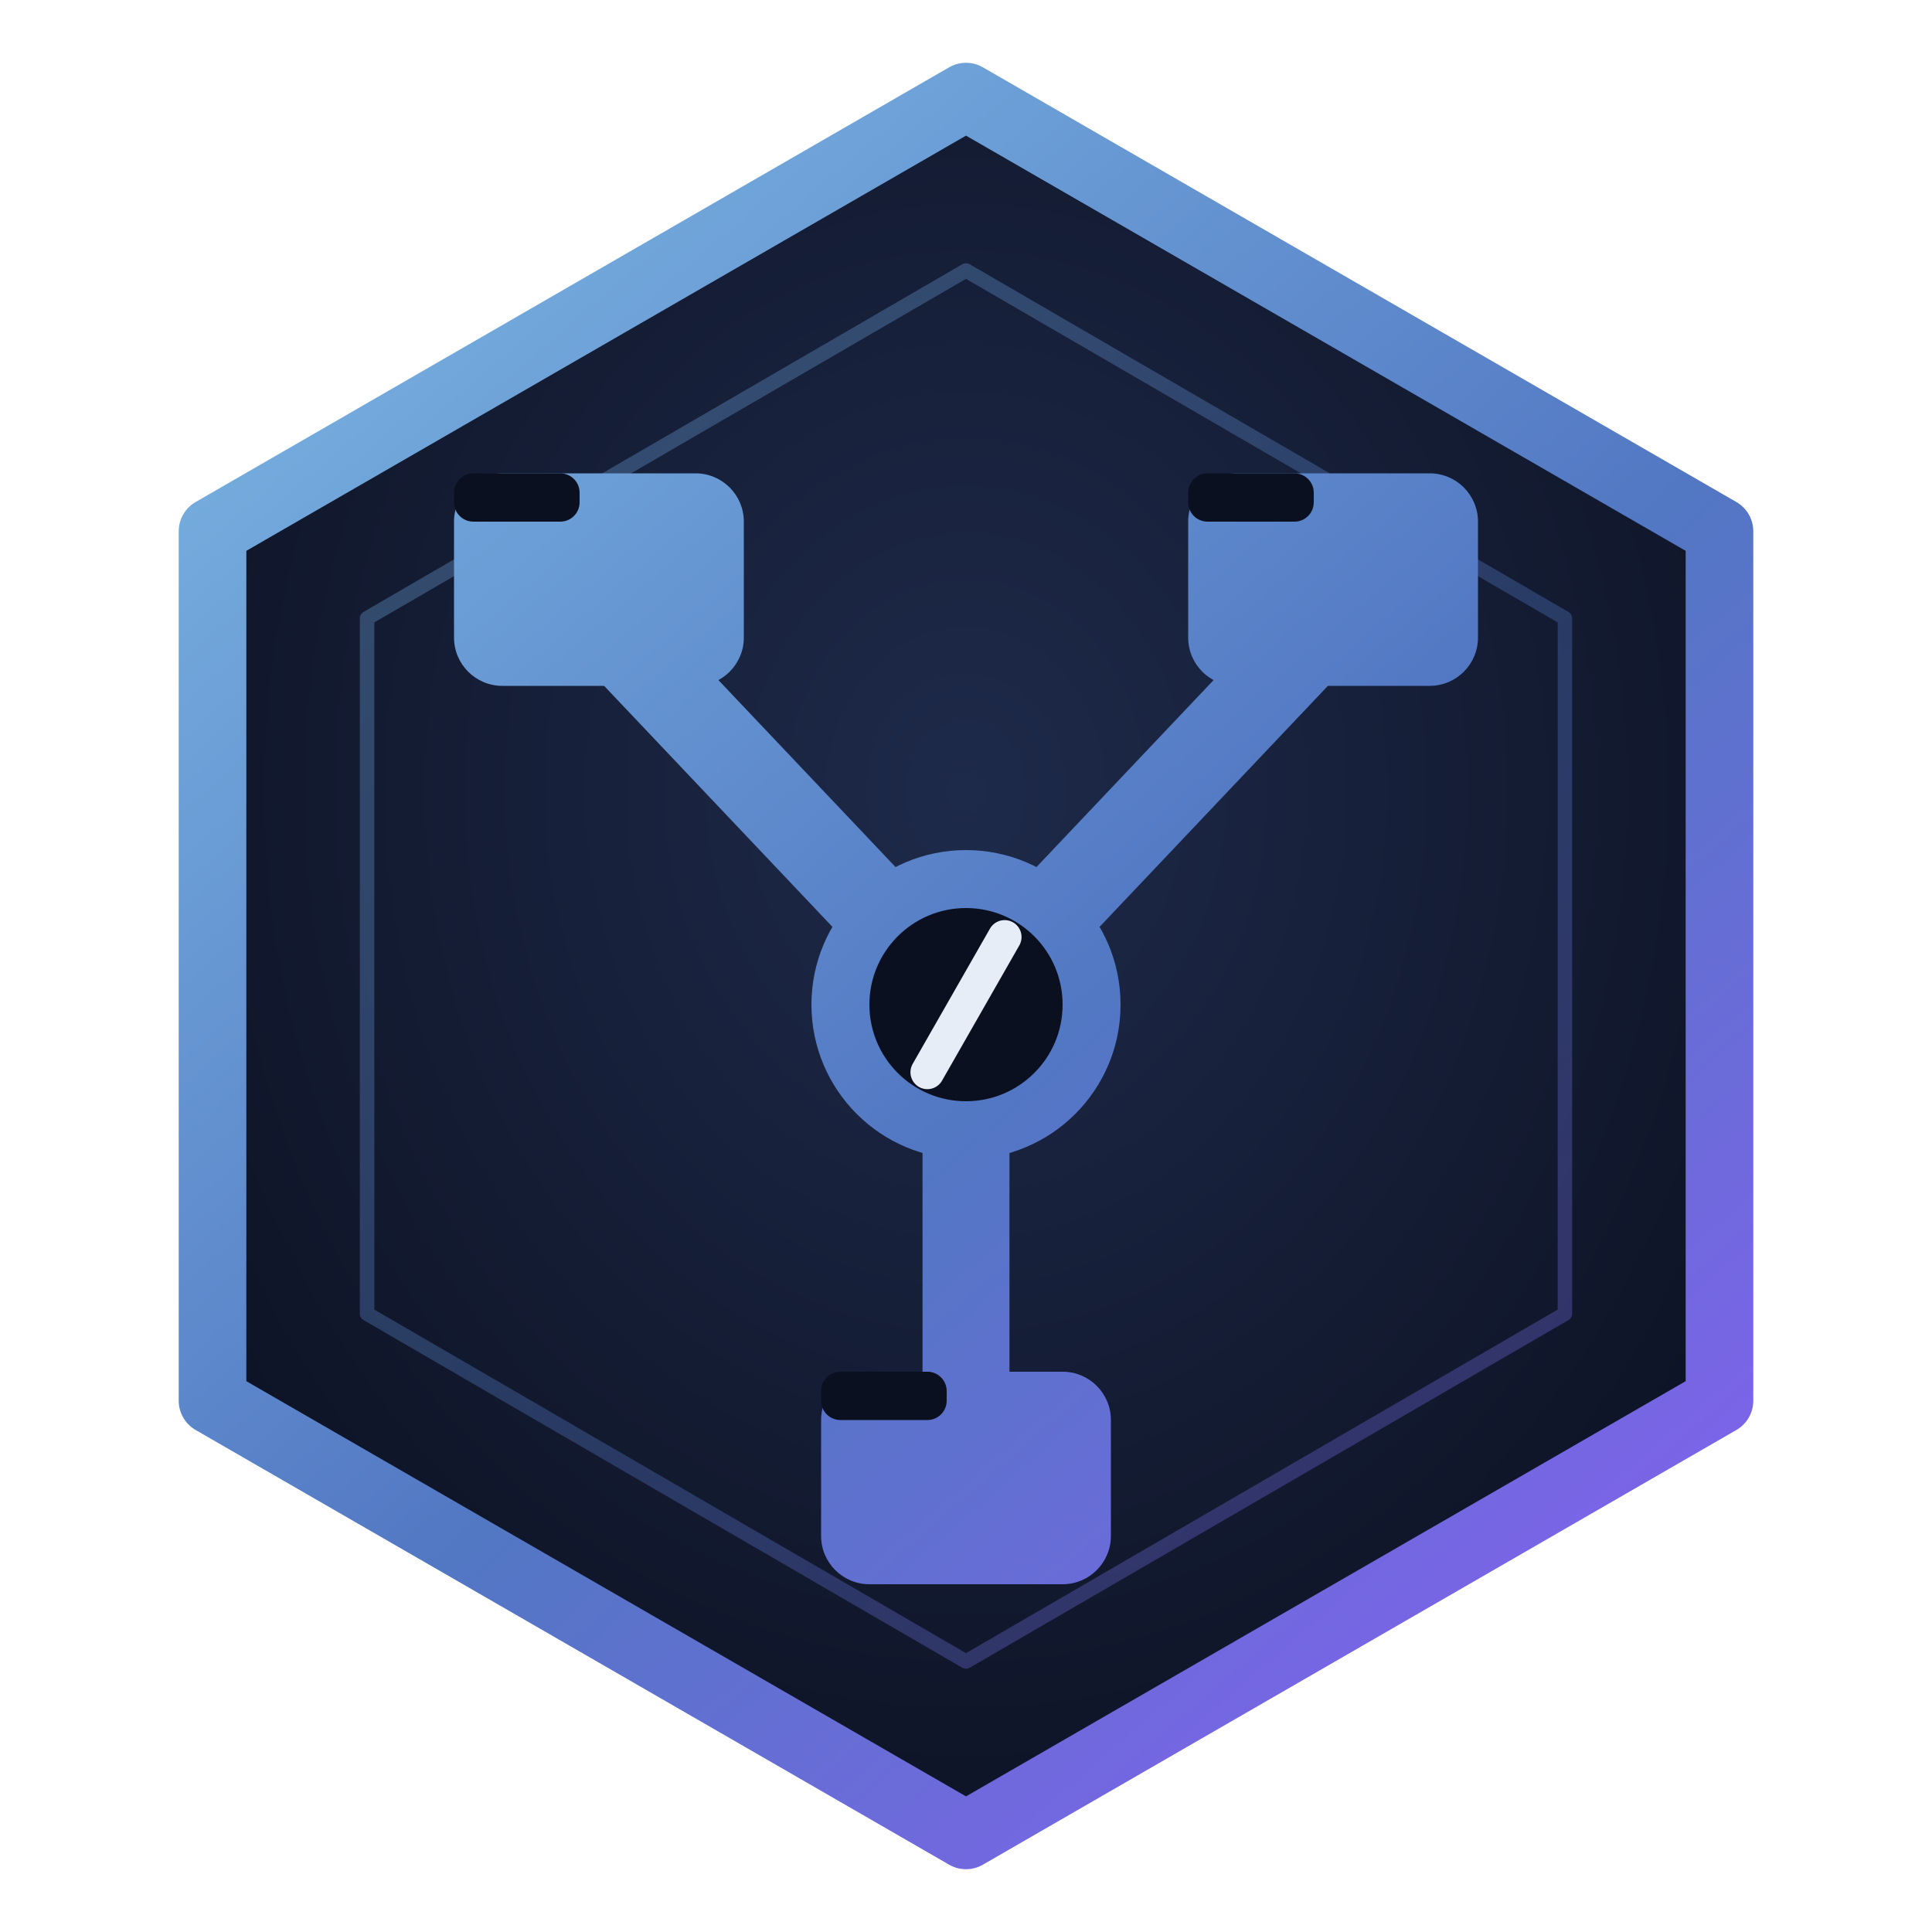
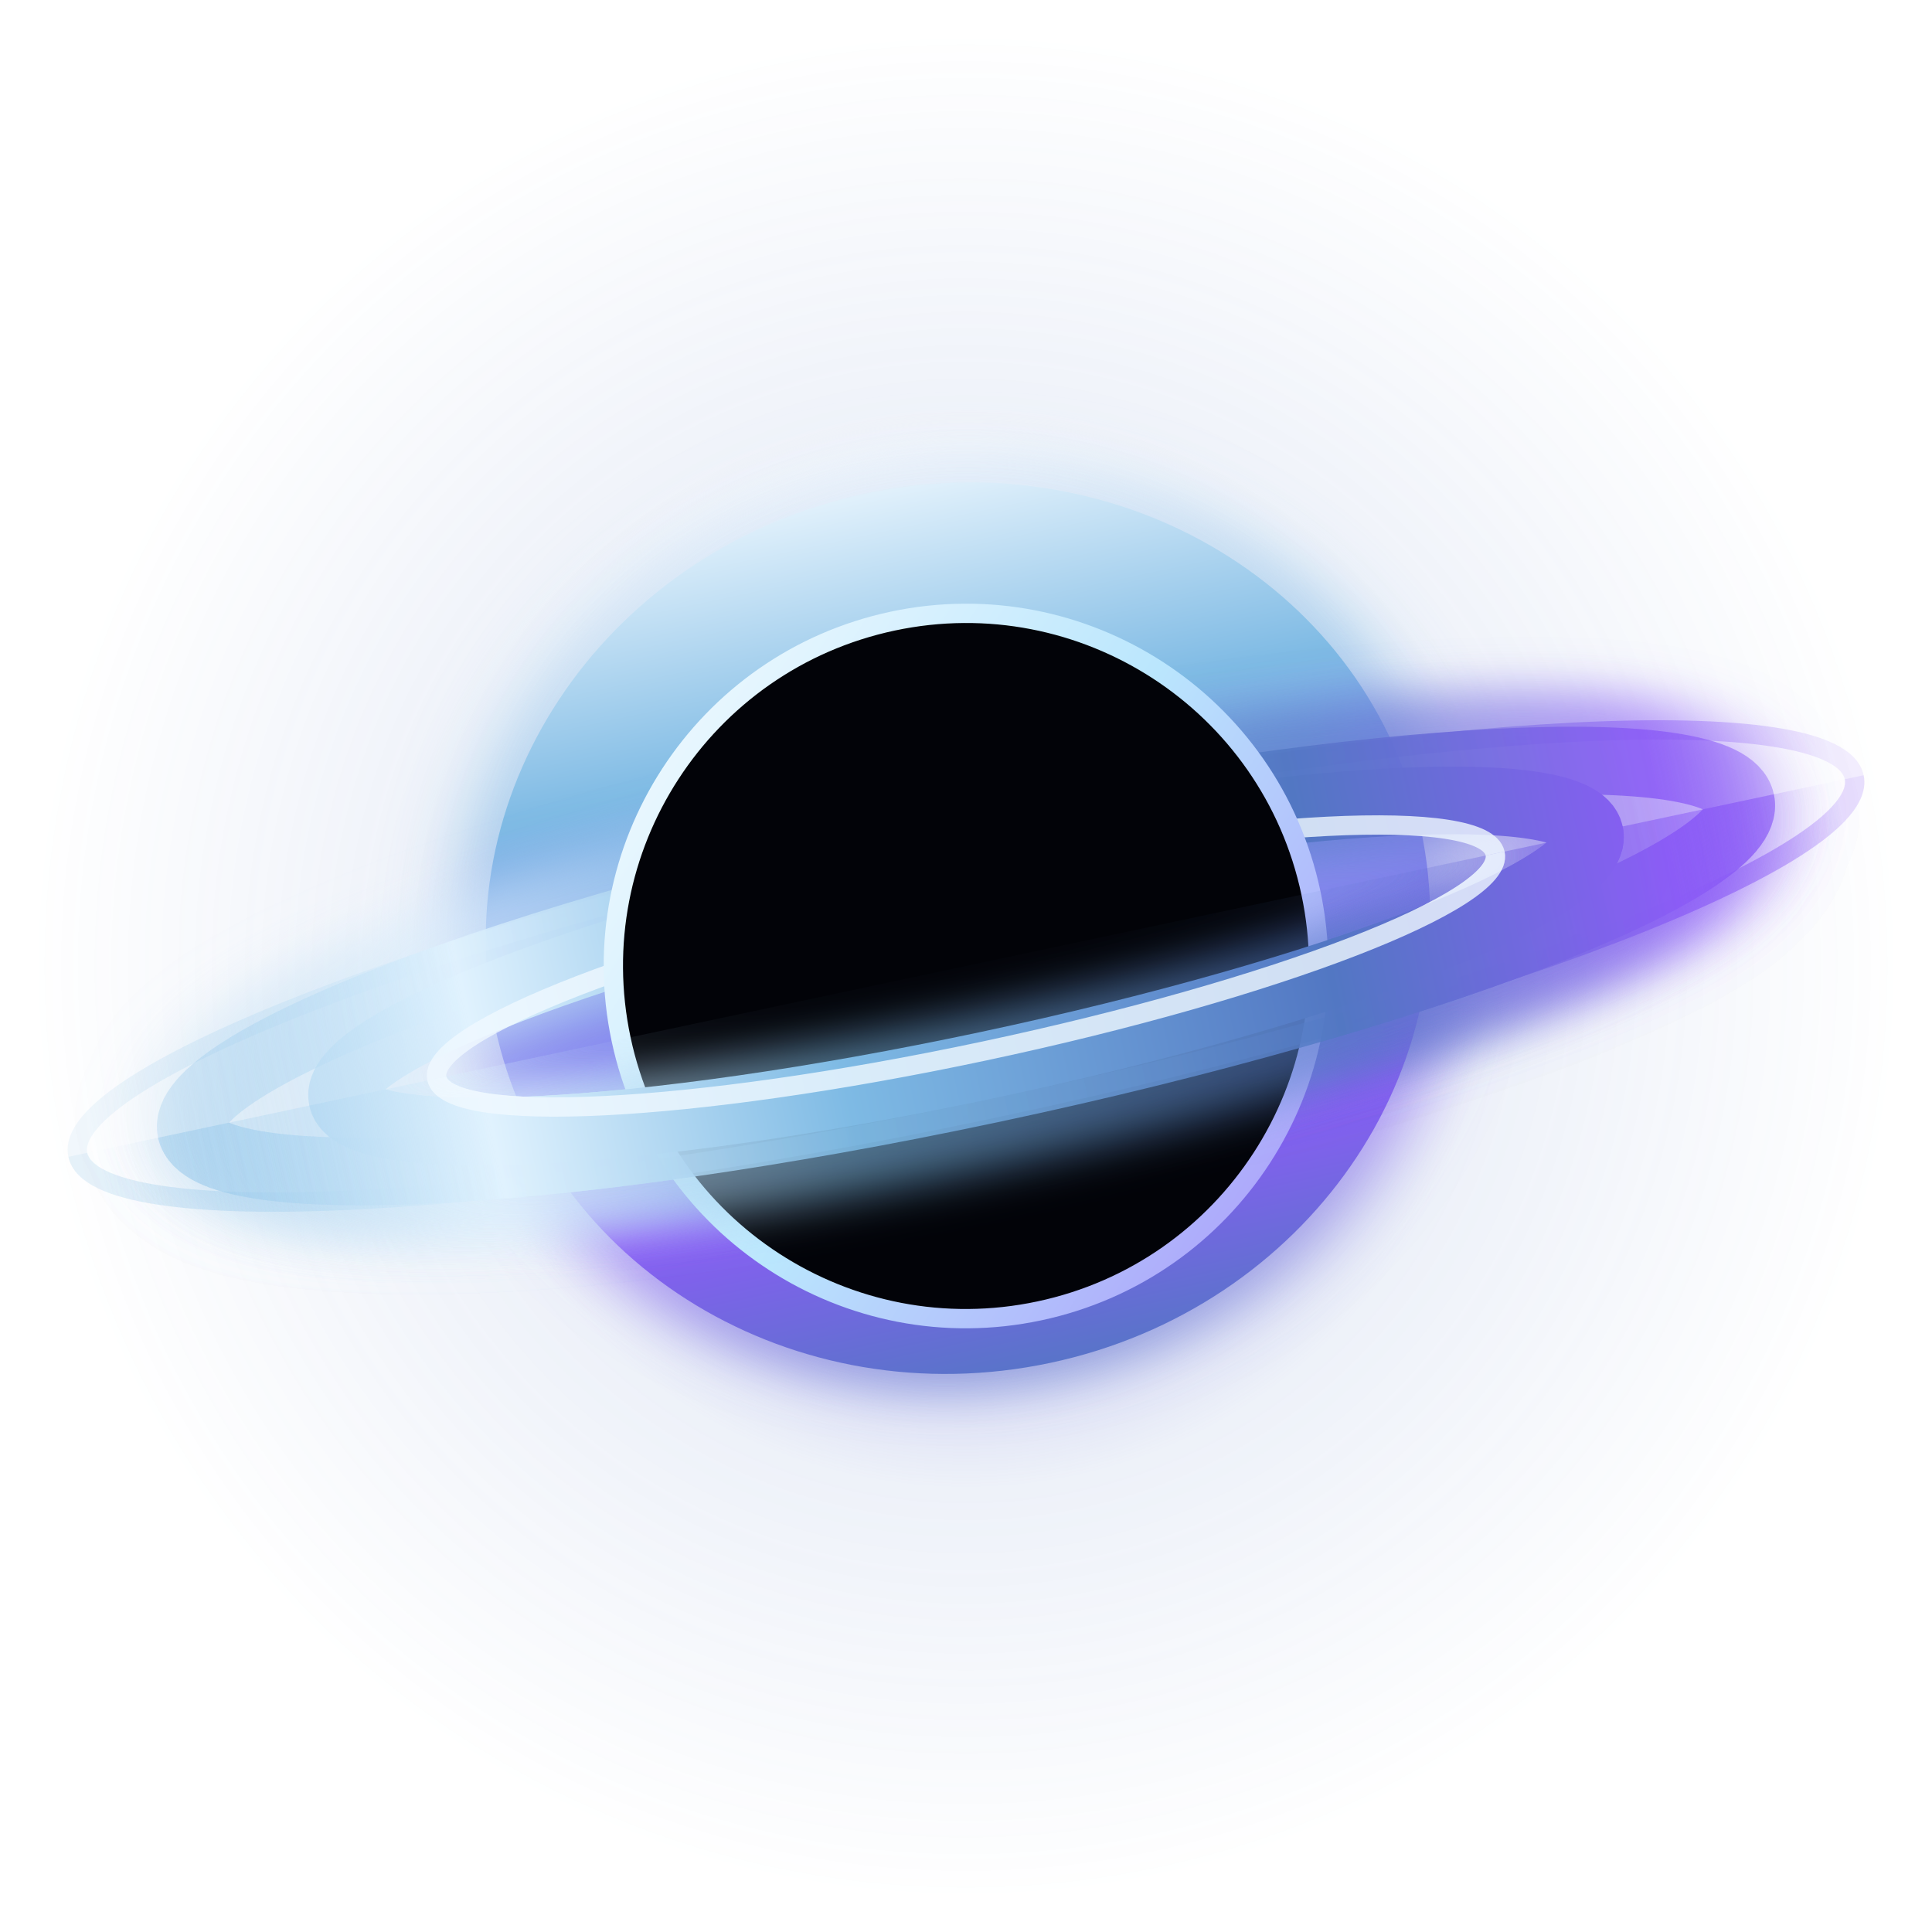
<svg xmlns="http://www.w3.org/2000/svg" viewBox="0 0 200 200" width="200" height="200" role="img" aria-label="Omnix logo">
  <defs>
-     <linearGradient id="g" gradientUnits="userSpaceOnUse" x1="22" y1="10" x2="178" y2="190">
-       <stop offset="0" stop-color="#7EBAE4" />
-       <stop offset="0.55" stop-color="#5277C3" />
-       <stop offset="1" stop-color="#8B5CF6" />
+     <radialGradient id="bh-glow" cx="100" cy="100" r="98" gradientUnits="userSpaceOnUse">
+       <stop offset="0.30" stop-color="#8B5CF6" stop-opacity="0.4" />
+       <stop offset="0.55" stop-color="#5277C3" stop-opacity="0.1" />
+       <stop offset="1" stop-color="#5277C3" stop-opacity="0" />
+     </radialGradient>
+     <linearGradient id="bh-disk" x1="8" y1="0" x2="192" y2="0" gradientUnits="userSpaceOnUse">
+       <stop offset="0" stop-color="#7EBAE4" stop-opacity="0.2" />
+       <stop offset="0.22" stop-color="#E0F2FE" />
+       <stop offset="0.42" stop-color="#7EBAE4" />
+       <stop offset="0.7" stop-color="#5277C3" />
+       <stop offset="0.9" stop-color="#8B5CF6" />
+       <stop offset="1" stop-color="#8B5CF6" stop-opacity="0.2" />
    </linearGradient>
-     <radialGradient id="bg" cx="0.5" cy="0.4" r="0.7">
-       <stop offset="0" stop-color="#1E2A4A" />
-       <stop offset="1" stop-color="#0B1020" />
-     </radialGradient>
+     <linearGradient id="bh-lens" x1="0" y1="46" x2="0" y2="145" gradientUnits="userSpaceOnUse">
+       <stop offset="0" stop-color="#F0F9FF" />
+       <stop offset="0.3" stop-color="#7EBAE4" />
+       <stop offset="0.75" stop-color="#8B5CF6" />
+       <stop offset="1" stop-color="#5277C3" />
+     </linearGradient>
+     <linearGradient id="bh-ring" x1="60" y1="60" x2="140" y2="140" gradientUnits="userSpaceOnUse">
+       <stop offset="0" stop-color="#FFFFFF" />
+       <stop offset="0.5" stop-color="#BAE6FD" />
+       <stop offset="1" stop-color="#A78BFA" />
+     </linearGradient>
+     <filter id="bh-blur" x="-20%" y="-20%" width="140%" height="140%">
+       <feGaussianBlur stdDeviation="3" />
+     </filter>
+     <filter id="bh-soft" x="-20%" y="-20%" width="140%" height="140%">
+       <feGaussianBlur stdDeviation="1.2" />
+     </filter>
+     <clipPath id="bh-front">
+       <rect x="0" y="100" width="200" height="100" />
+     </clipPath>
  </defs>
-   <polygon points="100,10 178,55 178,145 100,190 22,145 22,55" fill="url(#bg)" stroke="url(#g)" stroke-width="7" stroke-linejoin="round" />
-   <polygon points="100,28 162,64 162,136 100,172 38,136 38,64" fill="none" stroke="url(#g)" stroke-width="1.5" stroke-opacity="0.35" stroke-linejoin="round" />
-   <g stroke="url(#g)" stroke-width="9" stroke-linecap="round" fill="none">
-     <path d="M100 104 L64 66" />
-     <path d="M100 104 L136 66" />
-     <path d="M100 104 L100 150" />
+   <circle cx="100" cy="100" r="96" fill="url(#bh-glow)" />
+   <g transform="rotate(-12 100 100)">
+     <path d="M48 95a52 49 0 1 0 104 0a52 49 0 1 0 -104 0Z M64 100a36 36 0 1 1 72 0a36 36 0 1 1 -72 0Z" fill="url(#bh-lens)" fill-rule="evenodd" opacity="0.55" filter="url(#bh-blur)" />
+     <path d="M51 96a49 46 0 1 0 98 0a49 46 0 1 0 -98 0Z M64 100a36 36 0 1 1 72 0a36 36 0 1 1 -72 0Z" fill="url(#bh-lens)" fill-rule="evenodd" />
+     <g>
+       <ellipse cx="100" cy="100" rx="78" ry="13" fill="none" stroke="url(#bh-disk)" stroke-width="16" opacity="0.6" filter="url(#bh-blur)" />
+       <ellipse cx="100" cy="100" rx="94" ry="15" fill="none" stroke="url(#bh-disk)" stroke-width="2" opacity="0.5" />
+       <ellipse cx="100" cy="100" rx="82" ry="13" fill="none" stroke="url(#bh-disk)" stroke-width="7" opacity="0.85" />
+       <ellipse cx="100" cy="100" rx="66" ry="10.5" fill="none" stroke="url(#bh-disk)" stroke-width="7" />
+       <ellipse cx="100" cy="100" rx="56" ry="9" fill="none" stroke="#F0F9FF" stroke-width="2" opacity="0.8" />
+     </g>
+     <circle cx="100" cy="100" r="36.5" fill="#020308" stroke="url(#bh-ring)" stroke-width="2" />
+     <g clip-path="url(#bh-front)">
+       <ellipse cx="100" cy="100" rx="78" ry="13" fill="none" stroke="url(#bh-disk)" stroke-width="16" opacity="0.6" filter="url(#bh-blur)" />
+       <ellipse cx="100" cy="100" rx="94" ry="15" fill="none" stroke="url(#bh-disk)" stroke-width="2" opacity="0.5" />
+       <ellipse cx="100" cy="100" rx="82" ry="13" fill="none" stroke="url(#bh-disk)" stroke-width="7" opacity="0.85" />
+       <ellipse cx="100" cy="100" rx="66" ry="10.5" fill="none" stroke="url(#bh-disk)" stroke-width="7" />
+       <ellipse cx="100" cy="100" rx="56" ry="9" fill="none" stroke="#F0F9FF" stroke-width="2" opacity="0.8" />
+     </g>
  </g>
-   <g fill="url(#g)">
-     <rect x="47" y="49" width="30" height="22" rx="5" />
-     <rect x="123" y="49" width="30" height="22" rx="5" />
-     <rect x="85" y="142" width="30" height="22" rx="5" />
-   </g>
-   <g fill="#0B1020">
-     <rect x="47" y="49" width="13" height="5" rx="2" />
-     <rect x="123" y="49" width="13" height="5" rx="2" />
-     <rect x="85" y="142" width="13" height="5" rx="2" />
-   </g>
-   <circle cx="100" cy="104" r="13" fill="#0B1020" stroke="url(#g)" stroke-width="6" />
-   <path d="M104 97 L96 111" stroke="#E6EDF7" stroke-width="3.5" stroke-linecap="round" />
</svg>
